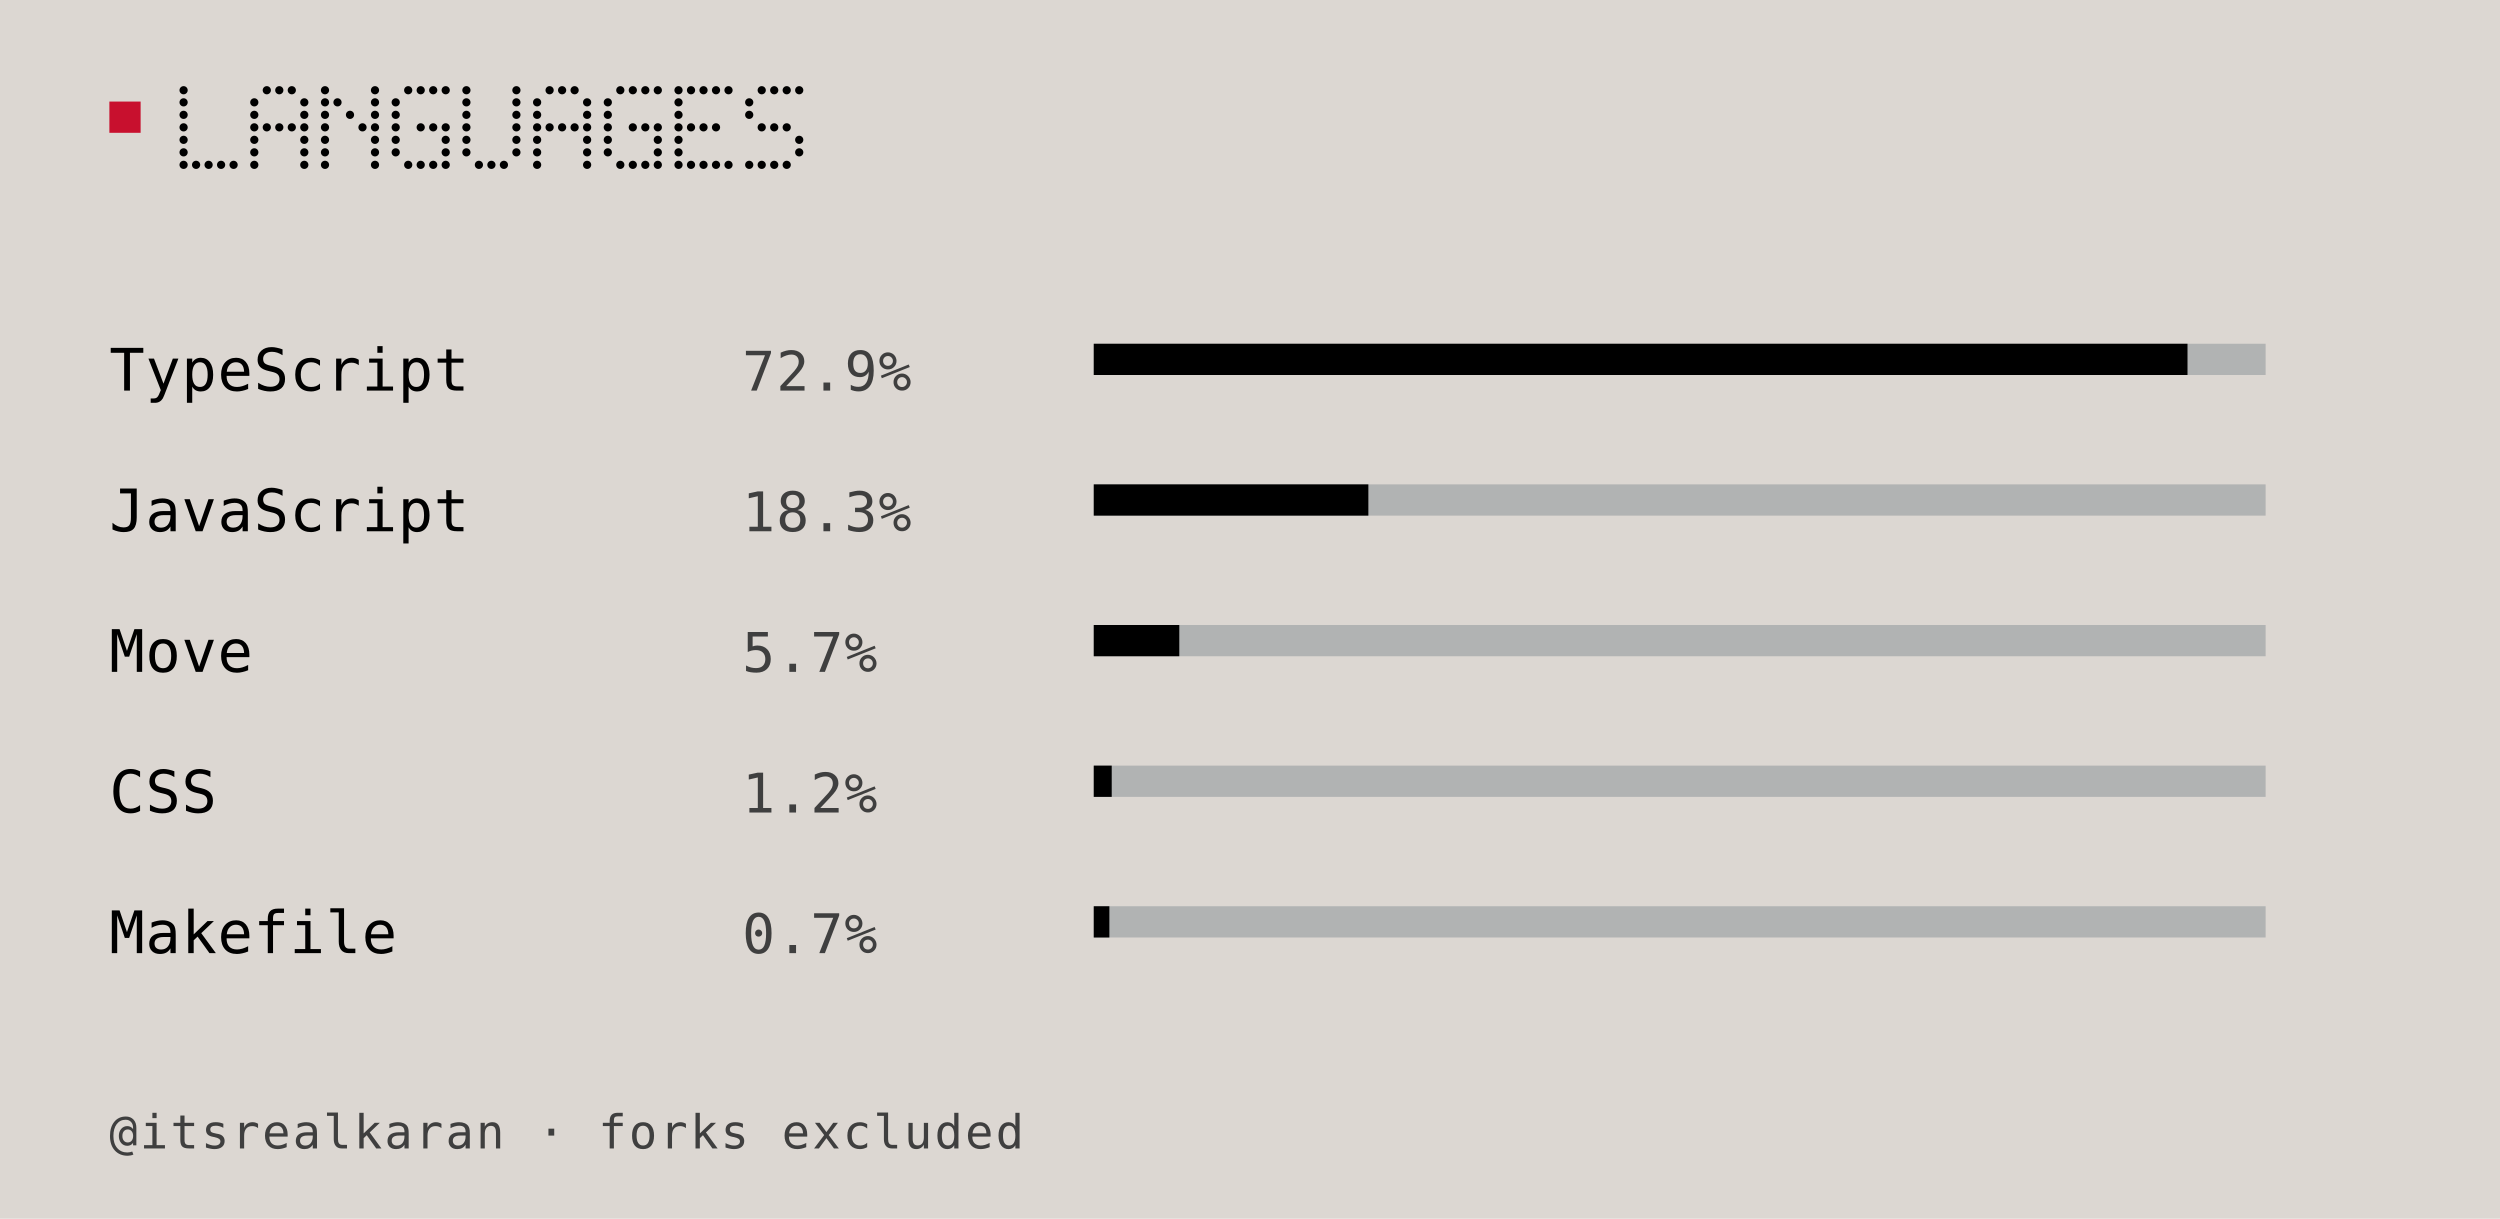
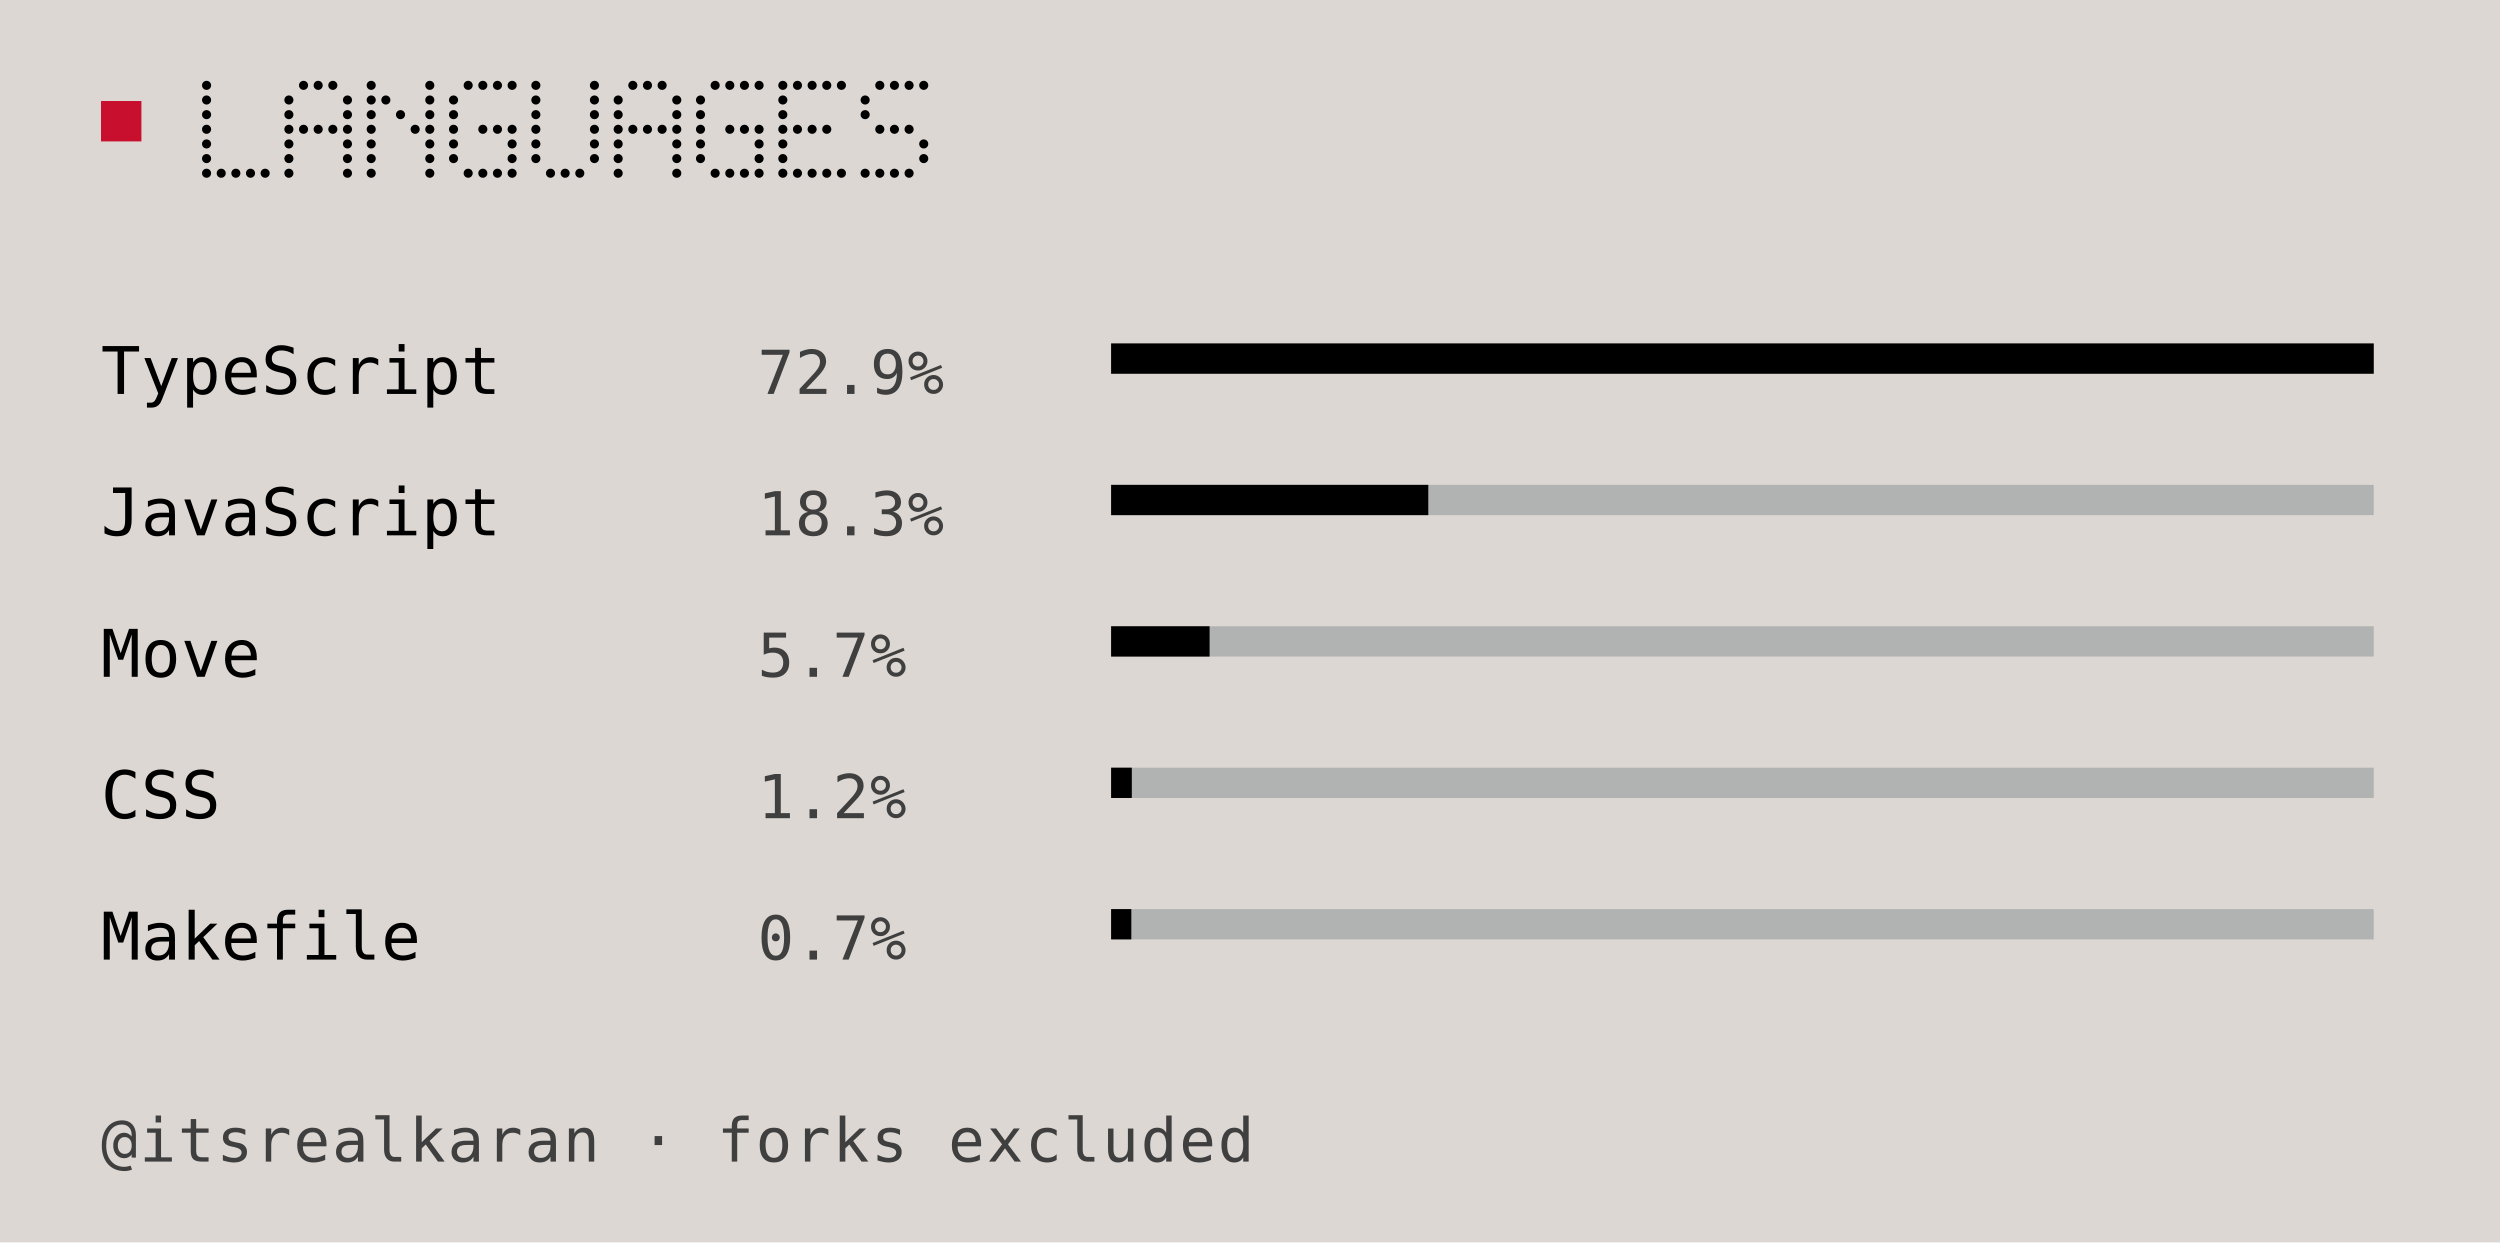
- <svg xmlns="http://www.w3.org/2000/svg" width="640" height="312" viewBox="0 0 640 312" role="img">
-   <rect width="640" height="312" fill="#DCD7D2" />
-   <rect x="28" y="26" width="8" height="8" fill="#C8102E" />
-   <circle cx="47.0" cy="23.1" r="1.05" fill="#000000" />
-   <circle cx="47.0" cy="26.2" r="1.05" fill="#000000" />
-   <circle cx="47.0" cy="29.4" r="1.05" fill="#000000" />
-   <circle cx="47.0" cy="32.6" r="1.05" fill="#000000" />
-   <circle cx="47.0" cy="35.8" r="1.05" fill="#000000" />
-   <circle cx="47.0" cy="39.0" r="1.05" fill="#000000" />
-   <circle cx="47.0" cy="42.2" r="1.05" fill="#000000" />
-   <circle cx="50.2" cy="42.2" r="1.05" fill="#000000" />
-   <circle cx="53.4" cy="42.2" r="1.05" fill="#000000" />
-   <circle cx="56.6" cy="42.2" r="1.05" fill="#000000" />
-   <circle cx="59.8" cy="42.2" r="1.05" fill="#000000" />
-   <circle cx="68.3" cy="23.1" r="1.05" fill="#000000" />
-   <circle cx="71.5" cy="23.1" r="1.05" fill="#000000" />
-   <circle cx="74.7" cy="23.1" r="1.05" fill="#000000" />
-   <circle cx="65.1" cy="26.2" r="1.05" fill="#000000" />
-   <circle cx="77.9" cy="26.2" r="1.05" fill="#000000" />
-   <circle cx="65.1" cy="29.4" r="1.05" fill="#000000" />
-   <circle cx="77.9" cy="29.4" r="1.05" fill="#000000" />
-   <circle cx="65.1" cy="32.6" r="1.05" fill="#000000" />
-   <circle cx="68.3" cy="32.6" r="1.05" fill="#000000" />
-   <circle cx="71.5" cy="32.6" r="1.05" fill="#000000" />
-   <circle cx="74.7" cy="32.6" r="1.05" fill="#000000" />
-   <circle cx="77.9" cy="32.6" r="1.05" fill="#000000" />
-   <circle cx="65.1" cy="35.8" r="1.05" fill="#000000" />
-   <circle cx="77.9" cy="35.8" r="1.05" fill="#000000" />
-   <circle cx="65.1" cy="39.0" r="1.05" fill="#000000" />
-   <circle cx="77.9" cy="39.0" r="1.05" fill="#000000" />
-   <circle cx="65.1" cy="42.2" r="1.05" fill="#000000" />
-   <circle cx="77.9" cy="42.2" r="1.05" fill="#000000" />
-   <circle cx="83.2" cy="23.1" r="1.05" fill="#000000" />
-   <circle cx="96.0" cy="23.1" r="1.05" fill="#000000" />
-   <circle cx="83.2" cy="26.2" r="1.05" fill="#000000" />
-   <circle cx="86.4" cy="26.2" r="1.05" fill="#000000" />
-   <circle cx="96.0" cy="26.2" r="1.05" fill="#000000" />
-   <circle cx="83.2" cy="29.4" r="1.05" fill="#000000" />
-   <circle cx="89.6" cy="29.4" r="1.05" fill="#000000" />
-   <circle cx="96.0" cy="29.4" r="1.05" fill="#000000" />
-   <circle cx="83.2" cy="32.6" r="1.05" fill="#000000" />
-   <circle cx="92.8" cy="32.6" r="1.05" fill="#000000" />
-   <circle cx="96.0" cy="32.6" r="1.05" fill="#000000" />
-   <circle cx="83.2" cy="35.8" r="1.05" fill="#000000" />
-   <circle cx="96.0" cy="35.8" r="1.05" fill="#000000" />
-   <circle cx="83.2" cy="39.0" r="1.05" fill="#000000" />
-   <circle cx="96.0" cy="39.0" r="1.05" fill="#000000" />
-   <circle cx="83.2" cy="42.2" r="1.05" fill="#000000" />
-   <circle cx="96.0" cy="42.2" r="1.05" fill="#000000" />
-   <circle cx="104.5" cy="23.1" r="1.05" fill="#000000" />
-   <circle cx="107.7" cy="23.1" r="1.05" fill="#000000" />
-   <circle cx="110.9" cy="23.1" r="1.05" fill="#000000" />
-   <circle cx="114.1" cy="23.1" r="1.05" fill="#000000" />
-   <circle cx="101.3" cy="26.2" r="1.05" fill="#000000" />
-   <circle cx="101.3" cy="29.4" r="1.05" fill="#000000" />
-   <circle cx="101.3" cy="32.6" r="1.05" fill="#000000" />
-   <circle cx="107.7" cy="32.6" r="1.05" fill="#000000" />
-   <circle cx="110.9" cy="32.6" r="1.05" fill="#000000" />
-   <circle cx="114.1" cy="32.6" r="1.05" fill="#000000" />
-   <circle cx="101.3" cy="35.8" r="1.05" fill="#000000" />
-   <circle cx="114.1" cy="35.8" r="1.05" fill="#000000" />
-   <circle cx="101.3" cy="39.0" r="1.05" fill="#000000" />
-   <circle cx="114.1" cy="39.0" r="1.05" fill="#000000" />
-   <circle cx="104.5" cy="42.2" r="1.05" fill="#000000" />
-   <circle cx="107.7" cy="42.2" r="1.05" fill="#000000" />
-   <circle cx="110.9" cy="42.2" r="1.05" fill="#000000" />
-   <circle cx="114.1" cy="42.2" r="1.05" fill="#000000" />
-   <circle cx="119.4" cy="23.1" r="1.05" fill="#000000" />
-   <circle cx="132.2" cy="23.1" r="1.05" fill="#000000" />
-   <circle cx="119.4" cy="26.2" r="1.05" fill="#000000" />
-   <circle cx="132.2" cy="26.2" r="1.05" fill="#000000" />
-   <circle cx="119.4" cy="29.4" r="1.05" fill="#000000" />
-   <circle cx="132.2" cy="29.4" r="1.05" fill="#000000" />
-   <circle cx="119.4" cy="32.6" r="1.05" fill="#000000" />
-   <circle cx="132.2" cy="32.6" r="1.05" fill="#000000" />
-   <circle cx="119.4" cy="35.8" r="1.05" fill="#000000" />
-   <circle cx="132.2" cy="35.8" r="1.05" fill="#000000" />
-   <circle cx="119.4" cy="39.0" r="1.05" fill="#000000" />
-   <circle cx="132.2" cy="39.0" r="1.05" fill="#000000" />
-   <circle cx="122.6" cy="42.2" r="1.05" fill="#000000" />
-   <circle cx="125.8" cy="42.2" r="1.05" fill="#000000" />
-   <circle cx="129.0" cy="42.2" r="1.05" fill="#000000" />
-   <circle cx="140.7" cy="23.1" r="1.05" fill="#000000" />
-   <circle cx="143.9" cy="23.1" r="1.05" fill="#000000" />
-   <circle cx="147.1" cy="23.1" r="1.05" fill="#000000" />
-   <circle cx="137.5" cy="26.2" r="1.05" fill="#000000" />
-   <circle cx="150.3" cy="26.2" r="1.05" fill="#000000" />
-   <circle cx="137.5" cy="29.4" r="1.05" fill="#000000" />
-   <circle cx="150.3" cy="29.4" r="1.05" fill="#000000" />
-   <circle cx="137.5" cy="32.6" r="1.05" fill="#000000" />
-   <circle cx="140.7" cy="32.6" r="1.05" fill="#000000" />
-   <circle cx="143.9" cy="32.6" r="1.05" fill="#000000" />
-   <circle cx="147.1" cy="32.6" r="1.05" fill="#000000" />
-   <circle cx="150.3" cy="32.6" r="1.05" fill="#000000" />
-   <circle cx="137.5" cy="35.8" r="1.05" fill="#000000" />
-   <circle cx="150.3" cy="35.8" r="1.05" fill="#000000" />
-   <circle cx="137.5" cy="39.0" r="1.05" fill="#000000" />
-   <circle cx="150.3" cy="39.0" r="1.05" fill="#000000" />
-   <circle cx="137.5" cy="42.2" r="1.05" fill="#000000" />
-   <circle cx="150.3" cy="42.2" r="1.05" fill="#000000" />
-   <circle cx="158.8" cy="23.1" r="1.05" fill="#000000" />
-   <circle cx="162.0" cy="23.1" r="1.05" fill="#000000" />
-   <circle cx="165.2" cy="23.1" r="1.05" fill="#000000" />
-   <circle cx="168.4" cy="23.1" r="1.05" fill="#000000" />
-   <circle cx="155.6" cy="26.2" r="1.05" fill="#000000" />
-   <circle cx="155.6" cy="29.4" r="1.05" fill="#000000" />
-   <circle cx="155.6" cy="32.6" r="1.05" fill="#000000" />
-   <circle cx="162.0" cy="32.6" r="1.05" fill="#000000" />
-   <circle cx="165.2" cy="32.6" r="1.05" fill="#000000" />
-   <circle cx="168.4" cy="32.6" r="1.05" fill="#000000" />
-   <circle cx="155.6" cy="35.8" r="1.05" fill="#000000" />
-   <circle cx="168.4" cy="35.8" r="1.05" fill="#000000" />
-   <circle cx="155.6" cy="39.0" r="1.05" fill="#000000" />
-   <circle cx="168.4" cy="39.0" r="1.05" fill="#000000" />
-   <circle cx="158.8" cy="42.2" r="1.05" fill="#000000" />
-   <circle cx="162.0" cy="42.2" r="1.05" fill="#000000" />
-   <circle cx="165.2" cy="42.2" r="1.05" fill="#000000" />
-   <circle cx="168.4" cy="42.2" r="1.05" fill="#000000" />
-   <circle cx="173.7" cy="23.1" r="1.05" fill="#000000" />
-   <circle cx="176.9" cy="23.1" r="1.05" fill="#000000" />
-   <circle cx="180.1" cy="23.1" r="1.05" fill="#000000" />
-   <circle cx="183.3" cy="23.1" r="1.05" fill="#000000" />
-   <circle cx="186.5" cy="23.1" r="1.05" fill="#000000" />
-   <circle cx="173.7" cy="26.2" r="1.05" fill="#000000" />
-   <circle cx="173.7" cy="29.4" r="1.05" fill="#000000" />
-   <circle cx="173.7" cy="32.6" r="1.05" fill="#000000" />
-   <circle cx="176.9" cy="32.6" r="1.05" fill="#000000" />
-   <circle cx="180.1" cy="32.6" r="1.05" fill="#000000" />
-   <circle cx="183.3" cy="32.6" r="1.05" fill="#000000" />
-   <circle cx="173.7" cy="35.8" r="1.05" fill="#000000" />
-   <circle cx="173.7" cy="39.0" r="1.05" fill="#000000" />
-   <circle cx="173.7" cy="42.2" r="1.05" fill="#000000" />
-   <circle cx="176.9" cy="42.2" r="1.05" fill="#000000" />
-   <circle cx="180.1" cy="42.2" r="1.05" fill="#000000" />
-   <circle cx="183.3" cy="42.2" r="1.05" fill="#000000" />
-   <circle cx="186.5" cy="42.2" r="1.05" fill="#000000" />
-   <circle cx="195.0" cy="23.1" r="1.05" fill="#000000" />
-   <circle cx="198.2" cy="23.1" r="1.05" fill="#000000" />
-   <circle cx="201.4" cy="23.1" r="1.05" fill="#000000" />
-   <circle cx="204.6" cy="23.1" r="1.05" fill="#000000" />
-   <circle cx="191.8" cy="26.2" r="1.05" fill="#000000" />
-   <circle cx="191.8" cy="29.4" r="1.05" fill="#000000" />
-   <circle cx="195.0" cy="32.6" r="1.05" fill="#000000" />
-   <circle cx="198.2" cy="32.6" r="1.05" fill="#000000" />
-   <circle cx="201.4" cy="32.6" r="1.05" fill="#000000" />
-   <circle cx="204.6" cy="35.8" r="1.05" fill="#000000" />
-   <circle cx="204.6" cy="39.0" r="1.05" fill="#000000" />
-   <circle cx="191.8" cy="42.2" r="1.05" fill="#000000" />
-   <circle cx="195.0" cy="42.2" r="1.05" fill="#000000" />
-   <circle cx="198.2" cy="42.2" r="1.05" fill="#000000" />
-   <circle cx="201.4" cy="42.2" r="1.05" fill="#000000" />
-   <text x="28" y="100" fill="#000000" font-family="ui-monospace, Geist Mono, monospace" font-size="15" letter-spacing="0.2" dominant-baseline="auto">TypeScript</text>
-   <text x="190" y="100" fill="#3F3F3F" font-family="ui-monospace, Geist Mono, monospace" font-size="14" letter-spacing="0.3" dominant-baseline="auto">72.9%</text>
-   <rect x="280" y="88" width="300" height="8" fill="#B1B3B3" />
-   <rect x="280" y="88" width="280.0" height="8" fill="#000000" />
-   <text x="28" y="136" fill="#000000" font-family="ui-monospace, Geist Mono, monospace" font-size="15" letter-spacing="0.2" dominant-baseline="auto">JavaScript</text>
-   <text x="190" y="136" fill="#3F3F3F" font-family="ui-monospace, Geist Mono, monospace" font-size="14" letter-spacing="0.3" dominant-baseline="auto">18.3%</text>
-   <rect x="280" y="124" width="300" height="8" fill="#B1B3B3" />
-   <rect x="280" y="124" width="70.3" height="8" fill="#000000" />
-   <text x="28" y="172" fill="#000000" font-family="ui-monospace, Geist Mono, monospace" font-size="15" letter-spacing="0.2" dominant-baseline="auto">Move</text>
-   <text x="190" y="172" fill="#3F3F3F" font-family="ui-monospace, Geist Mono, monospace" font-size="14" letter-spacing="0.3" dominant-baseline="auto">5.7%</text>
-   <rect x="280" y="160" width="300" height="8" fill="#B1B3B3" />
-   <rect x="280" y="160" width="21.9" height="8" fill="#000000" />
-   <text x="28" y="208" fill="#000000" font-family="ui-monospace, Geist Mono, monospace" font-size="15" letter-spacing="0.2" dominant-baseline="auto">CSS</text>
-   <text x="190" y="208" fill="#3F3F3F" font-family="ui-monospace, Geist Mono, monospace" font-size="14" letter-spacing="0.3" dominant-baseline="auto">1.2%</text>
-   <rect x="280" y="196" width="300" height="8" fill="#B1B3B3" />
-   <rect x="280" y="196" width="4.6" height="8" fill="#000000" />
-   <text x="28" y="244" fill="#000000" font-family="ui-monospace, Geist Mono, monospace" font-size="15" letter-spacing="0.2" dominant-baseline="auto">Makefile</text>
-   <text x="190" y="244" fill="#3F3F3F" font-family="ui-monospace, Geist Mono, monospace" font-size="14" letter-spacing="0.3" dominant-baseline="auto">0.7%</text>
-   <rect x="280" y="232" width="300" height="8" fill="#B1B3B3" />
-   <rect x="280" y="232" width="4.0" height="8" fill="#000000" />
-   <text x="28" y="294" fill="#3F3F3F" font-family="ui-monospace, Geist Mono, monospace" font-size="12" letter-spacing="0.6" dominant-baseline="auto">@itsrealkaran · forks excluded</text>
+ <svg xmlns="http://www.w3.org/2000/svg" width="495" height="246" viewBox="0 0 495 246" role="img">
+   <rect width="495" height="246" fill="#DCD7D2" />
+   <rect x="20" y="20" width="8" height="8" fill="#C8102E" />
+   <circle cx="40.9" cy="16.9" r="0.90" fill="#000000" />
+   <circle cx="40.9" cy="19.8" r="0.90" fill="#000000" />
+   <circle cx="40.9" cy="22.7" r="0.90" fill="#000000" />
+   <circle cx="40.9" cy="25.6" r="0.90" fill="#000000" />
+   <circle cx="40.9" cy="28.5" r="0.90" fill="#000000" />
+   <circle cx="40.9" cy="31.4" r="0.90" fill="#000000" />
+   <circle cx="40.9" cy="34.3" r="0.90" fill="#000000" />
+   <circle cx="43.8" cy="34.3" r="0.90" fill="#000000" />
+   <circle cx="46.7" cy="34.3" r="0.90" fill="#000000" />
+   <circle cx="49.6" cy="34.3" r="0.90" fill="#000000" />
+   <circle cx="52.5" cy="34.3" r="0.90" fill="#000000" />
+   <circle cx="60.1" cy="16.9" r="0.90" fill="#000000" />
+   <circle cx="63.0" cy="16.9" r="0.90" fill="#000000" />
+   <circle cx="65.9" cy="16.9" r="0.90" fill="#000000" />
+   <circle cx="57.2" cy="19.8" r="0.90" fill="#000000" />
+   <circle cx="68.8" cy="19.8" r="0.90" fill="#000000" />
+   <circle cx="57.2" cy="22.7" r="0.90" fill="#000000" />
+   <circle cx="68.8" cy="22.7" r="0.90" fill="#000000" />
+   <circle cx="57.2" cy="25.6" r="0.90" fill="#000000" />
+   <circle cx="60.1" cy="25.6" r="0.90" fill="#000000" />
+   <circle cx="63.0" cy="25.6" r="0.90" fill="#000000" />
+   <circle cx="65.9" cy="25.6" r="0.90" fill="#000000" />
+   <circle cx="68.8" cy="25.6" r="0.90" fill="#000000" />
+   <circle cx="57.2" cy="28.5" r="0.90" fill="#000000" />
+   <circle cx="68.8" cy="28.5" r="0.90" fill="#000000" />
+   <circle cx="57.2" cy="31.4" r="0.90" fill="#000000" />
+   <circle cx="68.8" cy="31.4" r="0.90" fill="#000000" />
+   <circle cx="57.2" cy="34.3" r="0.90" fill="#000000" />
+   <circle cx="68.8" cy="34.3" r="0.90" fill="#000000" />
+   <circle cx="73.5" cy="16.9" r="0.90" fill="#000000" />
+   <circle cx="85.1" cy="16.9" r="0.90" fill="#000000" />
+   <circle cx="73.5" cy="19.8" r="0.90" fill="#000000" />
+   <circle cx="76.4" cy="19.8" r="0.90" fill="#000000" />
+   <circle cx="85.1" cy="19.8" r="0.90" fill="#000000" />
+   <circle cx="73.5" cy="22.7" r="0.90" fill="#000000" />
+   <circle cx="79.3" cy="22.7" r="0.90" fill="#000000" />
+   <circle cx="85.1" cy="22.7" r="0.90" fill="#000000" />
+   <circle cx="73.5" cy="25.6" r="0.90" fill="#000000" />
+   <circle cx="82.2" cy="25.6" r="0.90" fill="#000000" />
+   <circle cx="85.1" cy="25.6" r="0.90" fill="#000000" />
+   <circle cx="73.5" cy="28.5" r="0.90" fill="#000000" />
+   <circle cx="85.1" cy="28.5" r="0.90" fill="#000000" />
+   <circle cx="73.5" cy="31.4" r="0.90" fill="#000000" />
+   <circle cx="85.1" cy="31.4" r="0.90" fill="#000000" />
+   <circle cx="73.5" cy="34.3" r="0.90" fill="#000000" />
+   <circle cx="85.1" cy="34.3" r="0.90" fill="#000000" />
+   <circle cx="92.7" cy="16.9" r="0.90" fill="#000000" />
+   <circle cx="95.6" cy="16.9" r="0.90" fill="#000000" />
+   <circle cx="98.5" cy="16.9" r="0.90" fill="#000000" />
+   <circle cx="101.4" cy="16.9" r="0.90" fill="#000000" />
+   <circle cx="89.8" cy="19.8" r="0.90" fill="#000000" />
+   <circle cx="89.8" cy="22.7" r="0.90" fill="#000000" />
+   <circle cx="89.8" cy="25.6" r="0.90" fill="#000000" />
+   <circle cx="95.6" cy="25.6" r="0.90" fill="#000000" />
+   <circle cx="98.5" cy="25.6" r="0.90" fill="#000000" />
+   <circle cx="101.4" cy="25.6" r="0.90" fill="#000000" />
+   <circle cx="89.8" cy="28.5" r="0.90" fill="#000000" />
+   <circle cx="101.4" cy="28.5" r="0.90" fill="#000000" />
+   <circle cx="89.8" cy="31.4" r="0.90" fill="#000000" />
+   <circle cx="101.4" cy="31.4" r="0.90" fill="#000000" />
+   <circle cx="92.7" cy="34.3" r="0.90" fill="#000000" />
+   <circle cx="95.6" cy="34.3" r="0.90" fill="#000000" />
+   <circle cx="98.5" cy="34.3" r="0.90" fill="#000000" />
+   <circle cx="101.4" cy="34.3" r="0.90" fill="#000000" />
+   <circle cx="106.1" cy="16.9" r="0.90" fill="#000000" />
+   <circle cx="117.7" cy="16.9" r="0.90" fill="#000000" />
+   <circle cx="106.1" cy="19.8" r="0.90" fill="#000000" />
+   <circle cx="117.7" cy="19.8" r="0.90" fill="#000000" />
+   <circle cx="106.1" cy="22.7" r="0.90" fill="#000000" />
+   <circle cx="117.7" cy="22.7" r="0.90" fill="#000000" />
+   <circle cx="106.1" cy="25.6" r="0.90" fill="#000000" />
+   <circle cx="117.7" cy="25.6" r="0.90" fill="#000000" />
+   <circle cx="106.1" cy="28.5" r="0.90" fill="#000000" />
+   <circle cx="117.7" cy="28.5" r="0.90" fill="#000000" />
+   <circle cx="106.1" cy="31.4" r="0.90" fill="#000000" />
+   <circle cx="117.7" cy="31.4" r="0.90" fill="#000000" />
+   <circle cx="109.0" cy="34.3" r="0.90" fill="#000000" />
+   <circle cx="111.9" cy="34.3" r="0.90" fill="#000000" />
+   <circle cx="114.8" cy="34.3" r="0.90" fill="#000000" />
+   <circle cx="125.3" cy="16.9" r="0.90" fill="#000000" />
+   <circle cx="128.2" cy="16.9" r="0.90" fill="#000000" />
+   <circle cx="131.1" cy="16.9" r="0.90" fill="#000000" />
+   <circle cx="122.4" cy="19.8" r="0.90" fill="#000000" />
+   <circle cx="134.0" cy="19.8" r="0.90" fill="#000000" />
+   <circle cx="122.4" cy="22.7" r="0.90" fill="#000000" />
+   <circle cx="134.0" cy="22.7" r="0.90" fill="#000000" />
+   <circle cx="122.4" cy="25.6" r="0.90" fill="#000000" />
+   <circle cx="125.3" cy="25.6" r="0.90" fill="#000000" />
+   <circle cx="128.2" cy="25.6" r="0.90" fill="#000000" />
+   <circle cx="131.1" cy="25.6" r="0.90" fill="#000000" />
+   <circle cx="134.0" cy="25.6" r="0.90" fill="#000000" />
+   <circle cx="122.4" cy="28.5" r="0.90" fill="#000000" />
+   <circle cx="134.0" cy="28.5" r="0.90" fill="#000000" />
+   <circle cx="122.4" cy="31.4" r="0.90" fill="#000000" />
+   <circle cx="134.0" cy="31.4" r="0.90" fill="#000000" />
+   <circle cx="122.4" cy="34.3" r="0.90" fill="#000000" />
+   <circle cx="134.0" cy="34.3" r="0.90" fill="#000000" />
+   <circle cx="141.6" cy="16.9" r="0.90" fill="#000000" />
+   <circle cx="144.5" cy="16.9" r="0.90" fill="#000000" />
+   <circle cx="147.4" cy="16.9" r="0.90" fill="#000000" />
+   <circle cx="150.3" cy="16.9" r="0.90" fill="#000000" />
+   <circle cx="138.7" cy="19.8" r="0.90" fill="#000000" />
+   <circle cx="138.7" cy="22.7" r="0.90" fill="#000000" />
+   <circle cx="138.7" cy="25.6" r="0.90" fill="#000000" />
+   <circle cx="144.5" cy="25.6" r="0.90" fill="#000000" />
+   <circle cx="147.4" cy="25.6" r="0.90" fill="#000000" />
+   <circle cx="150.3" cy="25.6" r="0.90" fill="#000000" />
+   <circle cx="138.7" cy="28.5" r="0.90" fill="#000000" />
+   <circle cx="150.3" cy="28.5" r="0.90" fill="#000000" />
+   <circle cx="138.7" cy="31.4" r="0.90" fill="#000000" />
+   <circle cx="150.3" cy="31.4" r="0.90" fill="#000000" />
+   <circle cx="141.6" cy="34.3" r="0.90" fill="#000000" />
+   <circle cx="144.5" cy="34.3" r="0.90" fill="#000000" />
+   <circle cx="147.4" cy="34.3" r="0.90" fill="#000000" />
+   <circle cx="150.3" cy="34.3" r="0.90" fill="#000000" />
+   <circle cx="155.0" cy="16.9" r="0.90" fill="#000000" />
+   <circle cx="157.9" cy="16.9" r="0.90" fill="#000000" />
+   <circle cx="160.8" cy="16.9" r="0.90" fill="#000000" />
+   <circle cx="163.7" cy="16.9" r="0.90" fill="#000000" />
+   <circle cx="166.6" cy="16.9" r="0.90" fill="#000000" />
+   <circle cx="155.0" cy="19.8" r="0.90" fill="#000000" />
+   <circle cx="155.0" cy="22.7" r="0.90" fill="#000000" />
+   <circle cx="155.0" cy="25.6" r="0.90" fill="#000000" />
+   <circle cx="157.9" cy="25.6" r="0.90" fill="#000000" />
+   <circle cx="160.8" cy="25.6" r="0.90" fill="#000000" />
+   <circle cx="163.7" cy="25.6" r="0.90" fill="#000000" />
+   <circle cx="155.0" cy="28.5" r="0.90" fill="#000000" />
+   <circle cx="155.0" cy="31.4" r="0.90" fill="#000000" />
+   <circle cx="155.0" cy="34.3" r="0.90" fill="#000000" />
+   <circle cx="157.9" cy="34.3" r="0.90" fill="#000000" />
+   <circle cx="160.8" cy="34.3" r="0.90" fill="#000000" />
+   <circle cx="163.7" cy="34.3" r="0.90" fill="#000000" />
+   <circle cx="166.6" cy="34.3" r="0.90" fill="#000000" />
+   <circle cx="174.2" cy="16.9" r="0.90" fill="#000000" />
+   <circle cx="177.1" cy="16.9" r="0.90" fill="#000000" />
+   <circle cx="180.0" cy="16.9" r="0.90" fill="#000000" />
+   <circle cx="182.9" cy="16.9" r="0.90" fill="#000000" />
+   <circle cx="171.3" cy="19.8" r="0.90" fill="#000000" />
+   <circle cx="171.3" cy="22.7" r="0.90" fill="#000000" />
+   <circle cx="174.2" cy="25.6" r="0.90" fill="#000000" />
+   <circle cx="177.1" cy="25.6" r="0.90" fill="#000000" />
+   <circle cx="180.0" cy="25.6" r="0.90" fill="#000000" />
+   <circle cx="182.9" cy="28.5" r="0.90" fill="#000000" />
+   <circle cx="182.9" cy="31.4" r="0.90" fill="#000000" />
+   <circle cx="171.3" cy="34.3" r="0.90" fill="#000000" />
+   <circle cx="174.2" cy="34.3" r="0.90" fill="#000000" />
+   <circle cx="177.1" cy="34.3" r="0.90" fill="#000000" />
+   <circle cx="180.0" cy="34.3" r="0.90" fill="#000000" />
+   <text x="20" y="78" fill="#000000" font-family="ui-monospace, Geist Mono, monospace" font-size="13" letter-spacing="0.1" dominant-baseline="auto">TypeScript</text>
+   <text x="150" y="78" fill="#3F3F3F" font-family="ui-monospace, Geist Mono, monospace" font-size="12" letter-spacing="0.2" dominant-baseline="auto">72.9%</text>
+   <rect x="220" y="68" width="250" height="6" fill="#B1B3B3" />
+   <rect x="220" y="68" width="250.0" height="6" fill="#000000" />
+   <text x="20" y="106" fill="#000000" font-family="ui-monospace, Geist Mono, monospace" font-size="13" letter-spacing="0.1" dominant-baseline="auto">JavaScript</text>
+   <text x="150" y="106" fill="#3F3F3F" font-family="ui-monospace, Geist Mono, monospace" font-size="12" letter-spacing="0.2" dominant-baseline="auto">18.3%</text>
+   <rect x="220" y="96" width="250" height="6" fill="#B1B3B3" />
+   <rect x="220" y="96" width="62.8" height="6" fill="#000000" />
+   <text x="20" y="134" fill="#000000" font-family="ui-monospace, Geist Mono, monospace" font-size="13" letter-spacing="0.1" dominant-baseline="auto">Move</text>
+   <text x="150" y="134" fill="#3F3F3F" font-family="ui-monospace, Geist Mono, monospace" font-size="12" letter-spacing="0.2" dominant-baseline="auto">5.7%</text>
+   <rect x="220" y="124" width="250" height="6" fill="#B1B3B3" />
+   <rect x="220" y="124" width="19.5" height="6" fill="#000000" />
+   <text x="20" y="162" fill="#000000" font-family="ui-monospace, Geist Mono, monospace" font-size="13" letter-spacing="0.1" dominant-baseline="auto">CSS</text>
+   <text x="150" y="162" fill="#3F3F3F" font-family="ui-monospace, Geist Mono, monospace" font-size="12" letter-spacing="0.2" dominant-baseline="auto">1.2%</text>
+   <rect x="220" y="152" width="250" height="6" fill="#B1B3B3" />
+   <rect x="220" y="152" width="4.1" height="6" fill="#000000" />
+   <text x="20" y="190" fill="#000000" font-family="ui-monospace, Geist Mono, monospace" font-size="13" letter-spacing="0.1" dominant-baseline="auto">Makefile</text>
+   <text x="150" y="190" fill="#3F3F3F" font-family="ui-monospace, Geist Mono, monospace" font-size="12" letter-spacing="0.2" dominant-baseline="auto">0.7%</text>
+   <rect x="220" y="180" width="250" height="6" fill="#B1B3B3" />
+   <rect x="220" y="180" width="4.0" height="6" fill="#000000" />
+   <text x="20" y="230" fill="#3F3F3F" font-family="ui-monospace, Geist Mono, monospace" font-size="12" letter-spacing="0.4" dominant-baseline="auto">@itsrealkaran · forks excluded</text>
</svg>
